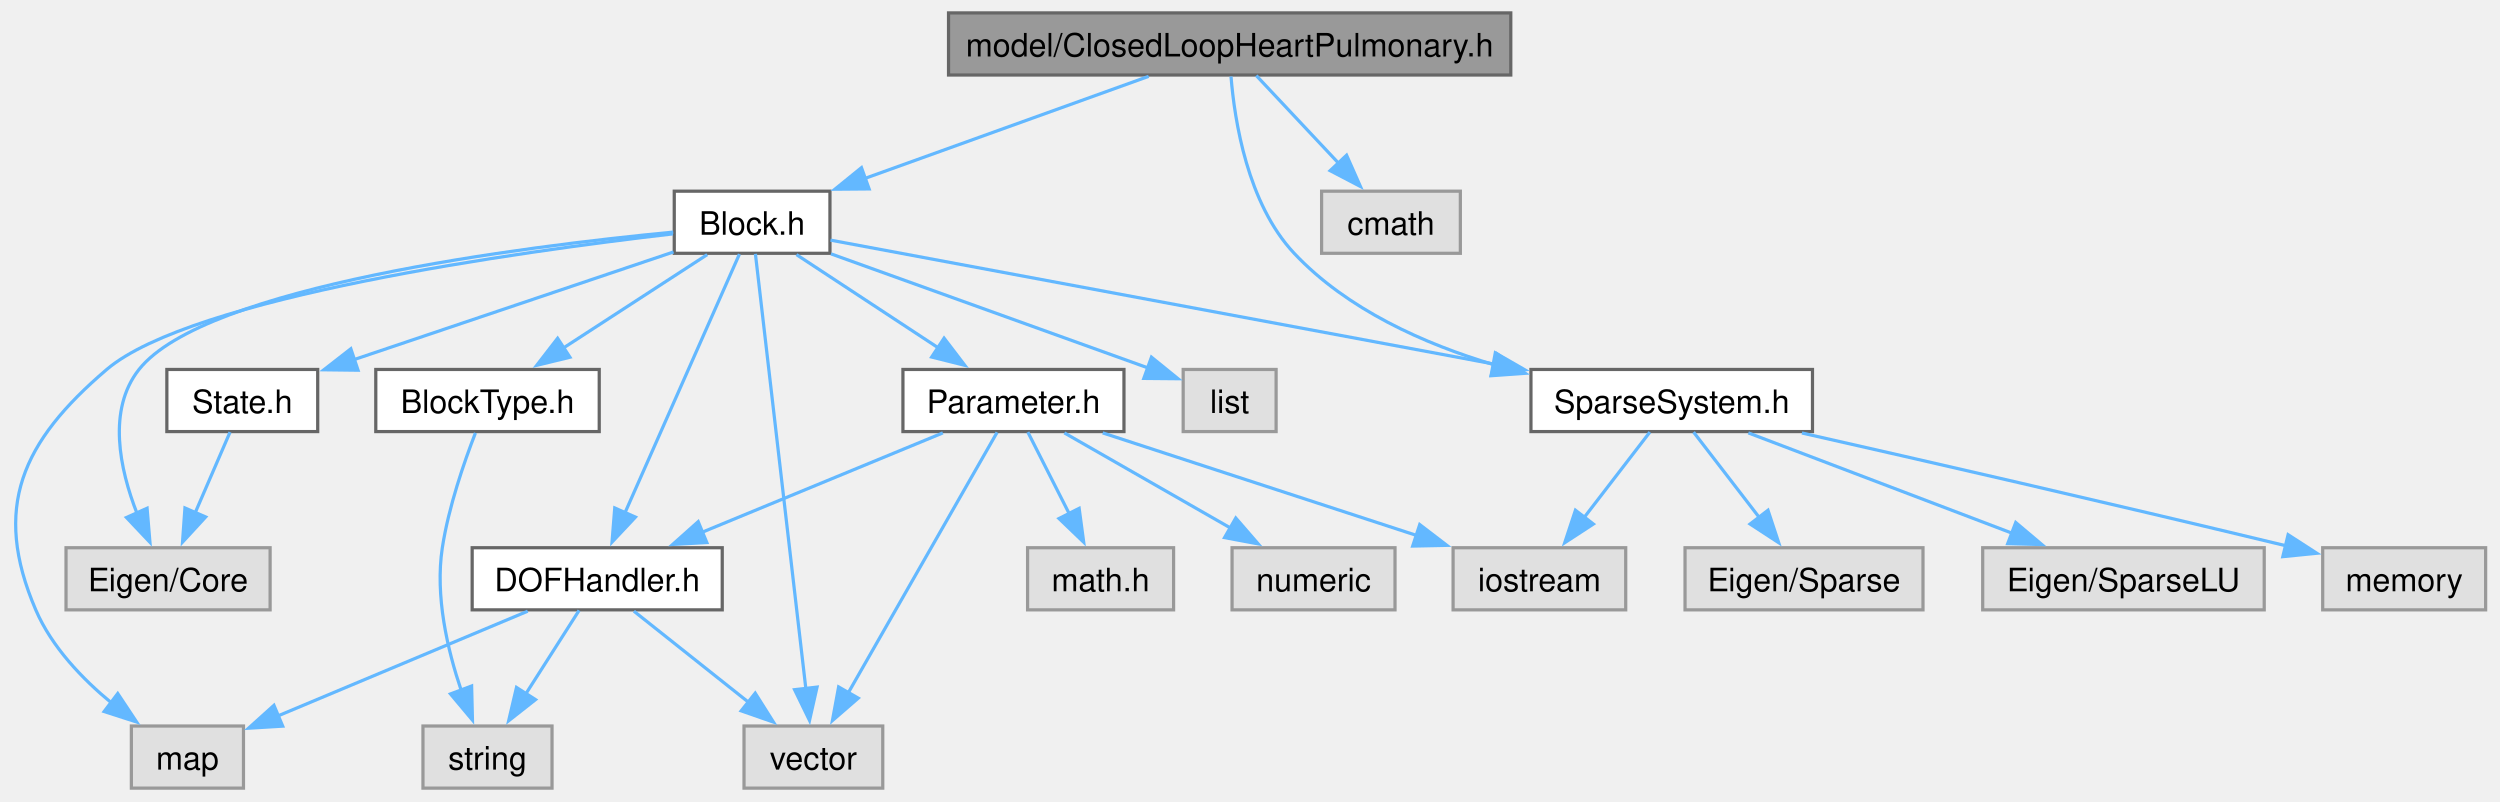
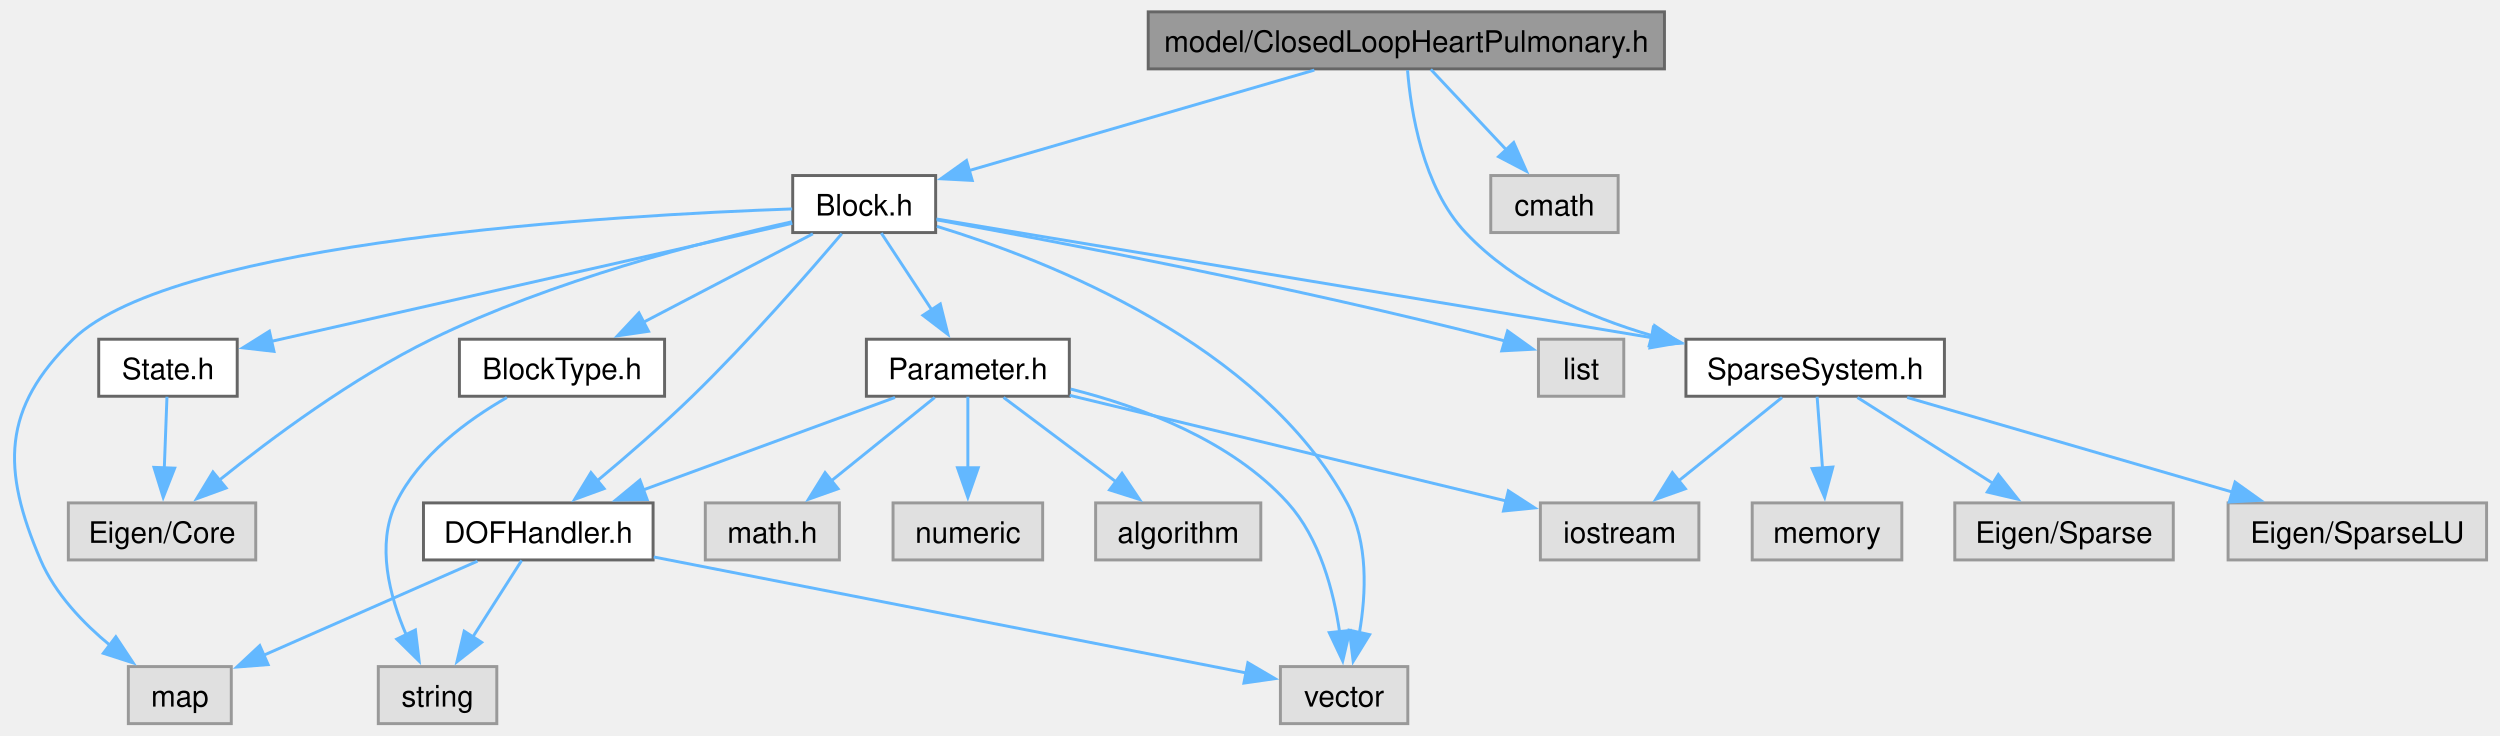
- <svg xmlns="http://www.w3.org/2000/svg" xmlns:xlink="http://www.w3.org/1999/xlink" width="774pt" height="248pt" viewBox="0.00 0.00 773.88 248.25">
+ <svg xmlns="http://www.w3.org/2000/svg" xmlns:xlink="http://www.w3.org/1999/xlink" width="843pt" height="248pt" viewBox="0.00 0.00 842.79 248.25">
  <g id="graph0" class="graph" transform="scale(1 1) rotate(0) translate(4 244.25)">
    <g id="Node000001" class="node">
      <g id="a_Node000001">
        <a xlink:title="model::ClosedLoopHeartPulmonary source file">
-           <polygon fill="#999999" stroke="#666666" points="463.76,-240.25 289.51,-240.25 289.51,-221 463.76,-221 463.76,-240.25" />
-           <text text-anchor="middle" x="376.63" y="-226.75" font-family="Helvetica,sans-Serif" font-size="10.00">model/ClosedLoopHeartPulmonary.h</text>
+           <polygon fill="#999999" stroke="#666666" points="557.29,-240.25 383.04,-240.25 383.04,-221 557.29,-221 557.29,-240.25" />
+           <text text-anchor="middle" x="470.16" y="-226.75" font-family="Helvetica,sans-Serif" font-size="10.00">model/ClosedLoopHeartPulmonary.h</text>
        </a>
      </g>
    </g>
    <g id="Node000002" class="node">
      <g id="a_Node000002">
        <a xlink:href="_block_8h.html" target="_top" xlink:title="model::Block source file">
-           <polygon fill="white" stroke="#666666" points="252.76,-185 204.51,-185 204.51,-165.75 252.76,-165.75 252.76,-185" />
-           <text text-anchor="middle" x="228.63" y="-171.5" font-family="Helvetica,sans-Serif" font-size="10.00">Block.h</text>
+           <polygon fill="white" stroke="#666666" points="311.29,-185 263.04,-185 263.04,-165.75 311.29,-165.75 311.29,-185" />
+           <text text-anchor="middle" x="287.16" y="-171.5" font-family="Helvetica,sans-Serif" font-size="10.00">Block.h</text>
        </a>
      </g>
    </g>
    <g id="edge1_Node000001_Node000002" class="edge">
      <g id="a_edge1_Node000001_Node000002">
        <a xlink:title=" ">
-           <path fill="none" stroke="#63b8ff" d="M351.53,-220.59C327.32,-211.88 290.47,-198.62 263.44,-188.9" />
-           <polygon fill="#63b8ff" stroke="#63b8ff" points="264.9,-185.7 254.3,-185.61 262.53,-192.29 264.9,-185.7" />
-         </a>
-       </g>
-     </g>
-     <g id="Node000014" class="node">
-       <g id="a_Node000014">
+           <path fill="none" stroke="#63b8ff" d="M439.12,-220.59C406.78,-211.18 356.2,-196.46 322.38,-186.62" />
+           <polygon fill="#63b8ff" stroke="#63b8ff" points="323.64,-183.35 313.06,-183.91 321.69,-190.07 323.64,-183.35" />
+         </a>
+       </g>
+     </g>
+     <g id="Node000015" class="node">
+       <g id="a_Node000015">
        <a xlink:href="_sparse_system_8h.html" target="_top" xlink:title="SparseSystem source file.">
-           <polygon fill="white" stroke="#666666" points="557.26,-129.75 470.01,-129.75 470.01,-110.5 557.26,-110.5 557.26,-129.75" />
-           <text text-anchor="middle" x="513.63" y="-116.25" font-family="Helvetica,sans-Serif" font-size="10.00">SparseSystem.h</text>
-         </a>
-       </g>
-     </g>
-     <g id="edge25_Node000001_Node000014" class="edge">
-       <g id="a_edge25_Node000001_Node000014">
-         <a xlink:title=" ">
-           <path fill="none" stroke="#63b8ff" d="M377.05,-220.56C378.15,-206.94 382.14,-181.15 396.63,-165.75 413.01,-148.34 436.9,-137.66 458.82,-131.13" />
-           <polygon fill="#63b8ff" stroke="#63b8ff" points="459.53,-134.57 468.26,-128.56 457.69,-127.81 459.53,-134.57" />
-         </a>
-       </g>
-     </g>
-     <g id="Node000019" class="node">
-       <g id="a_Node000019">
-         <a xlink:title=" ">
-           <polygon fill="#e0e0e0" stroke="#999999" points="448.13,-185 405.13,-185 405.13,-165.75 448.13,-165.75 448.13,-185" />
-           <text text-anchor="middle" x="426.63" y="-171.5" font-family="Helvetica,sans-Serif" font-size="10.00">cmath</text>
-         </a>
-       </g>
-     </g>
-     <g id="edge26_Node000001_Node000019" class="edge">
-       <g id="a_edge26_Node000001_Node000019">
-         <a xlink:title=" ">
-           <path fill="none" stroke="#63b8ff" d="M384.89,-220.83C391.8,-213.48 401.86,-202.76 410.37,-193.69" />
-           <polygon fill="#63b8ff" stroke="#63b8ff" points="412.87,-196.15 417.16,-186.46 407.77,-191.36 412.87,-196.15" />
+           <polygon fill="white" stroke="#666666" points="651.79,-129.75 564.54,-129.75 564.54,-110.5 651.79,-110.5 651.79,-129.75" />
+           <text text-anchor="middle" x="608.16" y="-116.25" font-family="Helvetica,sans-Serif" font-size="10.00">SparseSystem.h</text>
+         </a>
+       </g>
+     </g>
+     <g id="edge26_Node000001_Node000015" class="edge">
+       <g id="a_edge26_Node000001_Node000015">
+         <a xlink:title=" ">
+           <path fill="none" stroke="#63b8ff" d="M470.57,-220.55C471.66,-206.93 475.65,-181.13 490.16,-165.75 506.75,-148.17 530.96,-137.45 553.15,-130.95" />
+           <polygon fill="#63b8ff" stroke="#63b8ff" points="553.95,-134.36 562.71,-128.39 552.14,-127.6 553.95,-134.36" />
+         </a>
+       </g>
+     </g>
+     <g id="Node000020" class="node">
+       <g id="a_Node000020">
+         <a xlink:title=" ">
+           <polygon fill="#e0e0e0" stroke="#999999" points="541.66,-185 498.66,-185 498.66,-165.75 541.66,-165.75 541.66,-185" />
+           <text text-anchor="middle" x="520.16" y="-171.5" font-family="Helvetica,sans-Serif" font-size="10.00">cmath</text>
+         </a>
+       </g>
+     </g>
+     <g id="edge27_Node000001_Node000020" class="edge">
+       <g id="a_edge27_Node000001_Node000020">
+         <a xlink:title=" ">
+           <path fill="none" stroke="#63b8ff" d="M478.42,-220.83C485.33,-213.48 495.39,-202.76 503.9,-193.69" />
+           <polygon fill="#63b8ff" stroke="#63b8ff" points="506.4,-196.15 510.69,-186.46 501.29,-191.36 506.4,-196.15" />
        </a>
      </g>
    </g>
    <g id="Node000003" class="node">
      <g id="a_Node000003">
        <a xlink:title=" ">
-           <polygon fill="#e0e0e0" stroke="#999999" points="79.26,-74.5 16.01,-74.5 16.01,-55.25 79.26,-55.25 79.26,-74.5" />
-           <text text-anchor="middle" x="47.63" y="-61" font-family="Helvetica,sans-Serif" font-size="10.00">Eigen/Core</text>
+           <polygon fill="#e0e0e0" stroke="#999999" points="81.79,-74.5 18.54,-74.5 18.54,-55.25 81.79,-55.25 81.79,-74.5" />
+           <text text-anchor="middle" x="50.16" y="-61" font-family="Helvetica,sans-Serif" font-size="10.00">Eigen/Core</text>
        </a>
      </g>
    </g>
    <g id="edge2_Node000002_Node000003" class="edge">
      <g id="a_edge2_Node000002_Node000003">
        <a xlink:title=" ">
-           <path fill="none" stroke="#63b8ff" d="M204.19,-172.32C157.63,-167.86 59.05,-155.51 38.63,-129.75 28.75,-117.27 32.62,-98.95 38.02,-85.12" />
-           <polygon fill="#63b8ff" stroke="#63b8ff" points="41.13,-86.74 42.02,-76.18 34.74,-83.87 41.13,-86.74" />
+           <path fill="none" stroke="#63b8ff" d="M262.77,-169.4C233.05,-162.79 181.77,-149.58 141.16,-129.75 114.53,-116.74 87.1,-96.36 69.42,-82.12" />
+           <polygon fill="#63b8ff" stroke="#63b8ff" points="71.79,-79.54 61.84,-75.9 67.34,-84.95 71.79,-79.54" />
        </a>
      </g>
    </g>
    <g id="Node000004" class="node">
      <g id="a_Node000004">
        <a xlink:title=" ">
-           <polygon fill="#e0e0e0" stroke="#999999" points="391.03,-129.75 362.23,-129.75 362.23,-110.5 391.03,-110.5 391.03,-129.75" />
-           <text text-anchor="middle" x="376.63" y="-116.25" font-family="Helvetica,sans-Serif" font-size="10.00">list</text>
+           <polygon fill="#e0e0e0" stroke="#999999" points="543.56,-129.75 514.76,-129.75 514.76,-110.5 543.56,-110.5 543.56,-129.75" />
+           <text text-anchor="middle" x="529.16" y="-116.25" font-family="Helvetica,sans-Serif" font-size="10.00">list</text>
        </a>
      </g>
    </g>
    <g id="edge3_Node000002_Node000004" class="edge">
      <g id="a_edge3_Node000002_Node000004">
        <a xlink:title=" ">
-           <path fill="none" stroke="#63b8ff" d="M253.07,-165.58C280.23,-155.81 323.86,-140.11 351.35,-130.22" />
-           <polygon fill="#63b8ff" stroke="#63b8ff" points="352.4,-133.56 360.63,-126.88 350.03,-126.98 352.4,-133.56" />
+           <path fill="none" stroke="#63b8ff" d="M311.73,-170.02C351.69,-162.77 433.17,-147.27 501.16,-129.75 501.98,-129.54 502.8,-129.32 503.63,-129.1" />
+           <polygon fill="#63b8ff" stroke="#63b8ff" points="504.34,-132.54 512.96,-126.37 502.38,-125.82 504.34,-132.54" />
        </a>
      </g>
    </g>
    <g id="Node000005" class="node">
      <g id="a_Node000005">
        <a xlink:title=" ">
-           <polygon fill="#e0e0e0" stroke="#999999" points="71.01,-19.25 36.26,-19.25 36.26,0 71.01,0 71.01,-19.25" />
-           <text text-anchor="middle" x="53.63" y="-5.75" font-family="Helvetica,sans-Serif" font-size="10.00">map</text>
+           <polygon fill="#e0e0e0" stroke="#999999" points="73.54,-19.25 38.79,-19.25 38.79,0 73.54,0 73.54,-19.25" />
+           <text text-anchor="middle" x="56.16" y="-5.75" font-family="Helvetica,sans-Serif" font-size="10.00">map</text>
        </a>
      </g>
    </g>
    <g id="edge4_Node000002_Node000005" class="edge">
      <g id="a_edge4_Node000002_Node000005">
        <a xlink:title=" ">
-           <path fill="none" stroke="#63b8ff" d="M204.11,-171.77C156.74,-166.29 54.97,-152.19 28.63,-129.75 2.36,-107.36 -6.99,-86.97 6.63,-55.25 11.56,-43.77 21.05,-33.86 30.22,-26.31" />
-           <polygon fill="#63b8ff" stroke="#63b8ff" points="32.04,-29.32 37.9,-20.49 27.82,-23.74 32.04,-29.32" />
+           <path fill="none" stroke="#63b8ff" d="M262.85,-173.73C203.69,-171.64 54.58,-163.12 20.16,-129.75 -3.87,-106.45 -4.05,-86 9.16,-55.25 14.09,-43.77 23.58,-33.86 32.75,-26.31" />
+           <polygon fill="#63b8ff" stroke="#63b8ff" points="34.57,-29.32 40.43,-20.49 30.34,-23.74 34.57,-29.32" />
        </a>
      </g>
    </g>
    <g id="Node000006" class="node">
      <g id="a_Node000006">
        <a xlink:title=" ">
-           <polygon fill="#e0e0e0" stroke="#999999" points="269.13,-19.25 226.13,-19.25 226.13,0 269.13,0 269.13,-19.25" />
-           <text text-anchor="middle" x="247.63" y="-5.75" font-family="Helvetica,sans-Serif" font-size="10.00">vector</text>
+           <polygon fill="#e0e0e0" stroke="#999999" points="470.66,-19.25 427.66,-19.25 427.66,0 470.66,0 470.66,-19.25" />
+           <text text-anchor="middle" x="449.16" y="-5.75" font-family="Helvetica,sans-Serif" font-size="10.00">vector</text>
        </a>
      </g>
    </g>
    <g id="edge5_Node000002_Node000006" class="edge">
      <g id="a_edge5_Node000002_Node000006">
        <a xlink:title=" ">
-           <path fill="none" stroke="#63b8ff" d="M229.66,-165.57C232.59,-140.25 241.12,-66.75 245.29,-30.84" />
-           <polygon fill="#63b8ff" stroke="#63b8ff" points="248.76,-31.31 246.43,-20.98 241.8,-30.51 248.76,-31.31" />
+           <path fill="none" stroke="#63b8ff" d="M311.68,-167.85C349.57,-156.29 421.04,-128.17 450.16,-74.5 457.38,-61.2 456.62,-43.94 454.34,-30.72" />
+           <polygon fill="#63b8ff" stroke="#63b8ff" points="457.77,-30.03 452.22,-21.01 450.93,-31.53 457.77,-30.03" />
        </a>
      </g>
    </g>
    <g id="Node000007" class="node">
      <g id="a_Node000007">
        <a xlink:href="_block_type_8h.html" target="_top" xlink:title="Specifies the types of blocks and their parameters.">
-           <polygon fill="white" stroke="#666666" points="181.26,-129.75 112.01,-129.75 112.01,-110.5 181.26,-110.5 181.26,-129.75" />
-           <text text-anchor="middle" x="146.63" y="-116.25" font-family="Helvetica,sans-Serif" font-size="10.00">BlockType.h</text>
+           <polygon fill="white" stroke="#666666" points="219.79,-129.75 150.54,-129.75 150.54,-110.5 219.79,-110.5 219.79,-129.75" />
+           <text text-anchor="middle" x="185.16" y="-116.25" font-family="Helvetica,sans-Serif" font-size="10.00">BlockType.h</text>
        </a>
      </g>
    </g>
    <g id="edge6_Node000002_Node000007" class="edge">
      <g id="a_edge6_Node000002_Node000007">
        <a xlink:title=" ">
-           <path fill="none" stroke="#63b8ff" d="M214.72,-165.34C202.47,-157.39 184.38,-145.64 169.92,-136.25" />
-           <polygon fill="#63b8ff" stroke="#63b8ff" points="172.18,-133.54 161.88,-131.03 168.36,-139.41 172.18,-133.54" />
+           <path fill="none" stroke="#63b8ff" d="M269.86,-165.34C254.18,-157.16 230.81,-144.96 212.59,-135.44" />
+           <polygon fill="#63b8ff" stroke="#63b8ff" points="214.38,-132.43 203.89,-130.9 211.14,-138.63 214.38,-132.43" />
        </a>
      </g>
    </g>
    <g id="Node000009" class="node">
      <g id="a_Node000009">
        <a xlink:href="_d_o_f_handler_8h.html" target="_top" xlink:title="model::DOFHandler source file">
-           <polygon fill="white" stroke="#666666" points="219.38,-74.5 141.88,-74.5 141.88,-55.25 219.38,-55.25 219.38,-74.5" />
-           <text text-anchor="middle" x="180.63" y="-61" font-family="Helvetica,sans-Serif" font-size="10.00">DOFHandler.h</text>
+           <polygon fill="white" stroke="#666666" points="215.91,-74.5 138.41,-74.5 138.41,-55.25 215.91,-55.25 215.91,-74.5" />
+           <text text-anchor="middle" x="177.16" y="-61" font-family="Helvetica,sans-Serif" font-size="10.00">DOFHandler.h</text>
        </a>
      </g>
    </g>
    <g id="edge8_Node000002_Node000009" class="edge">
      <g id="a_edge8_Node000002_Node000009">
        <a xlink:title=" ">
-           <path fill="none" stroke="#63b8ff" d="M224.71,-165.5C216.97,-148.01 199.61,-108.77 189.13,-85.09" />
-           <polygon fill="#63b8ff" stroke="#63b8ff" points="192.48,-83.99 185.23,-76.26 186.07,-86.82 192.48,-83.99" />
+           <path fill="none" stroke="#63b8ff" d="M279.61,-165.38C268.85,-152.71 248.28,-129.09 229.16,-110.5 218.95,-100.57 206.92,-90.17 197,-81.91" />
+           <polygon fill="#63b8ff" stroke="#63b8ff" points="199.38,-79.33 189.43,-75.69 194.94,-84.74 199.38,-79.33" />
        </a>
      </g>
    </g>
    <g id="Node000010" class="node">
      <g id="a_Node000010">
        <a xlink:href="_parameter_8h.html" target="_top" xlink:title="model::Parameter source file">
-           <polygon fill="white" stroke="#666666" points="343.88,-129.75 275.38,-129.75 275.38,-110.5 343.88,-110.5 343.88,-129.75" />
-           <text text-anchor="middle" x="309.63" y="-116.25" font-family="Helvetica,sans-Serif" font-size="10.00">Parameter.h</text>
+           <polygon fill="white" stroke="#666666" points="356.41,-129.75 287.91,-129.75 287.91,-110.5 356.41,-110.5 356.41,-129.75" />
+           <text text-anchor="middle" x="322.16" y="-116.25" font-family="Helvetica,sans-Serif" font-size="10.00">Parameter.h</text>
        </a>
      </g>
    </g>
    <g id="edge12_Node000002_Node000010" class="edge">
      <g id="a_edge12_Node000002_Node000010">
        <a xlink:title=" ">
-           <path fill="none" stroke="#63b8ff" d="M242.38,-165.34C254.36,-157.46 272.01,-145.86 286.22,-136.52" />
-           <polygon fill="#63b8ff" stroke="#63b8ff" points="288.13,-139.45 294.56,-131.03 284.28,-133.6 288.13,-139.45" />
-         </a>
-       </g>
-     </g>
-     <g id="edge18_Node000002_Node000014" class="edge">
-       <g id="a_edge18_Node000002_Node000014">
-         <a xlink:title=" ">
-           <path fill="none" stroke="#63b8ff" d="M252.93,-169.83C298.17,-161.38 396.35,-143.04 458.48,-131.43" />
-           <polygon fill="#63b8ff" stroke="#63b8ff" points="458.96,-134.9 468.15,-129.62 457.68,-128.02 458.96,-134.9" />
+           <path fill="none" stroke="#63b8ff" d="M292.94,-165.58C297.58,-158.53 304.24,-148.4 310.03,-139.58" />
+           <polygon fill="#63b8ff" stroke="#63b8ff" points="312.86,-141.65 315.43,-131.37 307.01,-137.81 312.86,-141.65" />
+         </a>
+       </g>
+     </g>
+     <g id="edge19_Node000002_Node000015" class="edge">
+       <g id="a_edge19_Node000002_Node000015">
+         <a xlink:title=" ">
+           <path fill="none" stroke="#63b8ff" d="M311.55,-170.33C362.69,-161.85 482.25,-142.01 552.97,-130.28" />
+           <polygon fill="#63b8ff" stroke="#63b8ff" points="553.52,-133.74 562.82,-128.65 552.38,-126.83 553.52,-133.74" />
+         </a>
+       </g>
+     </g>
+     <g id="Node000019" class="node">
+       <g id="a_Node000019">
+         <a xlink:href="_state_8h.html" target="_top" xlink:title="State source file.">
+           <polygon fill="white" stroke="#666666" points="75.54,-129.75 28.79,-129.75 28.79,-110.5 75.54,-110.5 75.54,-129.75" />
+           <text text-anchor="middle" x="52.16" y="-116.25" font-family="Helvetica,sans-Serif" font-size="10.00">State.h</text>
+         </a>
+       </g>
+     </g>
+     <g id="edge24_Node000002_Node000019" class="edge">
+       <g id="a_edge24_Node000002_Node000019">
+         <a xlink:title=" ">
+           <path fill="none" stroke="#63b8ff" d="M262.9,-168.88C221.08,-159.4 135.29,-139.96 87.06,-129.03" />
+           <polygon fill="#63b8ff" stroke="#63b8ff" points="87.95,-125.64 77.42,-126.85 86.4,-132.47 87.95,-125.64" />
+         </a>
+       </g>
+     </g>
+     <g id="Node000008" class="node">
+       <g id="a_Node000008">
+         <a xlink:title=" ">
+           <polygon fill="#e0e0e0" stroke="#999999" points="163.16,-19.25 123.16,-19.25 123.16,0 163.16,0 163.16,-19.25" />
+           <text text-anchor="middle" x="143.16" y="-5.75" font-family="Helvetica,sans-Serif" font-size="10.00">string</text>
+         </a>
+       </g>
+     </g>
+     <g id="edge7_Node000007_Node000008" class="edge">
+       <g id="a_edge7_Node000007_Node000008">
+         <a xlink:title=" ">
+           <path fill="none" stroke="#63b8ff" d="M166.57,-110.08C153.45,-102.56 136.88,-90.52 129.16,-74.5 122.38,-60.42 126.94,-43.01 132.61,-29.92" />
+           <polygon fill="#63b8ff" stroke="#63b8ff" points="135.68,-31.61 136.95,-21.09 129.4,-28.52 135.68,-31.61" />
+         </a>
+       </g>
+     </g>
+     <g id="edge9_Node000009_Node000005" class="edge">
+       <g id="a_edge9_Node000009_Node000005">
+         <a xlink:title=" ">
+           <path fill="none" stroke="#63b8ff" d="M156.64,-54.84C136.79,-46.11 106.57,-32.81 84.45,-23.07" />
+           <polygon fill="#63b8ff" stroke="#63b8ff" points="85.97,-19.92 75.41,-19.1 83.15,-26.33 85.97,-19.92" />
+         </a>
+       </g>
+     </g>
+     <g id="edge11_Node000009_Node000006" class="edge">
+       <g id="a_edge11_Node000009_Node000006">
+         <a xlink:title=" ">
+           <path fill="none" stroke="#63b8ff" d="M216.13,-56.25C269.85,-45.73 365.71,-26.96 416.11,-17.1" />
+           <polygon fill="#63b8ff" stroke="#63b8ff" points="416.68,-20.55 425.82,-15.19 415.34,-13.68 416.68,-20.55" />
+         </a>
+       </g>
+     </g>
+     <g id="edge10_Node000009_Node000008" class="edge">
+       <g id="a_edge10_Node000009_Node000008">
+         <a xlink:title=" ">
+           <path fill="none" stroke="#63b8ff" d="M171.55,-55.08C167.05,-48.03 160.58,-37.9 154.95,-29.08" />
+           <polygon fill="#63b8ff" stroke="#63b8ff" points="158.05,-27.43 149.71,-20.88 152.15,-31.2 158.05,-27.43" />
+         </a>
+       </g>
+     </g>
+     <g id="edge16_Node000010_Node000006" class="edge">
+       <g id="a_edge16_Node000010_Node000006">
+         <a xlink:title=" ">
+           <path fill="none" stroke="#63b8ff" d="M356.87,-112.93C380.62,-106.96 411.14,-95.59 430.16,-74.5 440.96,-62.53 445.63,-44.67 447.65,-30.87" />
+           <polygon fill="#63b8ff" stroke="#63b8ff" points="451.11,-31.45 448.69,-21.14 444.15,-30.71 451.11,-31.45" />
+         </a>
+       </g>
+     </g>
+     <g id="edge18_Node000010_Node000009" class="edge">
+       <g id="a_edge18_Node000010_Node000009">
+         <a xlink:title=" ">
+           <path fill="none" stroke="#63b8ff" d="M297.57,-110.09C274.23,-101.52 238.92,-88.56 212.57,-78.88" />
+           <polygon fill="#63b8ff" stroke="#63b8ff" points="213.9,-75.64 203.3,-75.47 211.48,-82.21 213.9,-75.64" />
+         </a>
+       </g>
+     </g>
+     <g id="Node000011" class="node">
+       <g id="a_Node000011">
+         <a xlink:title=" ">
+           <polygon fill="#e0e0e0" stroke="#999999" points="278.79,-74.5 233.54,-74.5 233.54,-55.25 278.79,-55.25 278.79,-74.5" />
+           <text text-anchor="middle" x="256.16" y="-61" font-family="Helvetica,sans-Serif" font-size="10.00">math.h</text>
+         </a>
+       </g>
+     </g>
+     <g id="edge13_Node000010_Node000011" class="edge">
+       <g id="a_edge13_Node000010_Node000011">
+         <a xlink:title=" ">
+           <path fill="none" stroke="#63b8ff" d="M310.97,-110.09C301.43,-102.4 287.49,-91.15 276.06,-81.93" />
+           <polygon fill="#63b8ff" stroke="#63b8ff" points="278.35,-79.28 268.37,-75.73 273.96,-84.73 278.35,-79.28" />
+         </a>
+       </g>
+     </g>
+     <g id="Node000012" class="node">
+       <g id="a_Node000012">
+         <a xlink:title=" ">
+           <polygon fill="#e0e0e0" stroke="#999999" points="568.91,-74.5 515.41,-74.5 515.41,-55.25 568.91,-55.25 568.91,-74.5" />
+           <text text-anchor="middle" x="542.16" y="-61" font-family="Helvetica,sans-Serif" font-size="10.00">iostream</text>
+         </a>
+       </g>
+     </g>
+     <g id="edge14_Node000010_Node000012" class="edge">
+       <g id="a_edge14_Node000010_Node000012">
+         <a xlink:title=" ">
+           <path fill="none" stroke="#63b8ff" d="M356.54,-110.8C396.53,-101.13 462.36,-85.19 503.93,-75.13" />
+           <polygon fill="#63b8ff" stroke="#63b8ff" points="504.6,-78.57 513.49,-72.81 502.95,-71.76 504.6,-78.57" />
+         </a>
+       </g>
+     </g>
+     <g id="Node000013" class="node">
+       <g id="a_Node000013">
+         <a xlink:title=" ">
+           <polygon fill="#e0e0e0" stroke="#999999" points="347.41,-74.5 296.91,-74.5 296.91,-55.25 347.41,-55.25 347.41,-74.5" />
+           <text text-anchor="middle" x="322.16" y="-61" font-family="Helvetica,sans-Serif" font-size="10.00">numeric</text>
+         </a>
+       </g>
+     </g>
+     <g id="edge15_Node000010_Node000013" class="edge">
+       <g id="a_edge15_Node000010_Node000013">
+         <a xlink:title=" ">
+           <path fill="none" stroke="#63b8ff" d="M322.16,-110.33C322.16,-103.82 322.16,-94.67 322.16,-86.37" />
+           <polygon fill="#63b8ff" stroke="#63b8ff" points="325.66,-86.37 322.16,-76.37 318.66,-86.37 325.66,-86.37" />
+         </a>
+       </g>
+     </g>
+     <g id="Node000014" class="node">
+       <g id="a_Node000014">
+         <a xlink:title=" ">
+           <polygon fill="#e0e0e0" stroke="#999999" points="421.04,-74.5 365.29,-74.5 365.29,-55.25 421.04,-55.25 421.04,-74.5" />
+           <text text-anchor="middle" x="393.16" y="-61" font-family="Helvetica,sans-Serif" font-size="10.00">algorithm</text>
+         </a>
+       </g>
+     </g>
+     <g id="edge17_Node000010_Node000014" class="edge">
+       <g id="a_edge17_Node000010_Node000014">
+         <a xlink:title=" ">
+           <path fill="none" stroke="#63b8ff" d="M334.21,-110.09C344.57,-102.32 359.76,-90.92 372.13,-81.65" />
+           <polygon fill="#63b8ff" stroke="#63b8ff" points="374.19,-84.48 380.09,-75.68 369.99,-78.88 374.19,-84.48" />
+         </a>
+       </g>
+     </g>
+     <g id="edge22_Node000015_Node000012" class="edge">
+       <g id="a_edge22_Node000015_Node000012">
+         <a xlink:title=" ">
+           <path fill="none" stroke="#63b8ff" d="M596.97,-110.09C587.43,-102.4 573.49,-91.15 562.06,-81.93" />
+           <polygon fill="#63b8ff" stroke="#63b8ff" points="564.35,-79.28 554.37,-75.73 559.96,-84.73 564.35,-79.28" />
+         </a>
+       </g>
+     </g>
+     <g id="Node000016" class="node">
+       <g id="a_Node000016">
+         <a xlink:title=" ">
+           <polygon fill="#e0e0e0" stroke="#999999" points="729.04,-74.5 655.29,-74.5 655.29,-55.25 729.04,-55.25 729.04,-74.5" />
+           <text text-anchor="middle" x="692.16" y="-61" font-family="Helvetica,sans-Serif" font-size="10.00">Eigen/Sparse</text>
+         </a>
+       </g>
+     </g>
+     <g id="edge20_Node000015_Node000016" class="edge">
+       <g id="a_edge20_Node000015_Node000016">
+         <a xlink:title=" ">
+           <path fill="none" stroke="#63b8ff" d="M622.41,-110.09C634.96,-102.14 653.5,-90.39 668.31,-81" />
+           <polygon fill="#63b8ff" stroke="#63b8ff" points="669.99,-84.07 676.57,-75.76 666.25,-78.16 669.99,-84.07" />
+         </a>
+       </g>
+     </g>
+     <g id="Node000017" class="node">
+       <g id="a_Node000017">
+         <a xlink:title=" ">
+           <polygon fill="#e0e0e0" stroke="#999999" points="834.79,-74.5 747.54,-74.5 747.54,-55.25 834.79,-55.25 834.79,-74.5" />
+           <text text-anchor="middle" x="791.16" y="-61" font-family="Helvetica,sans-Serif" font-size="10.00">Eigen/SparseLU</text>
+         </a>
+       </g>
+     </g>
+     <g id="edge21_Node000015_Node000017" class="edge">
+       <g id="a_edge21_Node000015_Node000017">
+         <a xlink:title=" ">
+           <path fill="none" stroke="#63b8ff" d="M639.21,-110.09C669.44,-101.29 715.61,-87.86 749.13,-78.11" />
+           <polygon fill="#63b8ff" stroke="#63b8ff" points="749.89,-81.53 758.51,-75.38 747.93,-74.81 749.89,-81.53" />
        </a>
      </g>
    </g>
    <g id="Node000018" class="node">
      <g id="a_Node000018">
-         <a xlink:href="_state_8h.html" target="_top" xlink:title="State source file.">
-           <polygon fill="white" stroke="#666666" points="94.01,-129.75 47.26,-129.75 47.26,-110.5 94.01,-110.5 94.01,-129.75" />
-           <text text-anchor="middle" x="70.63" y="-116.25" font-family="Helvetica,sans-Serif" font-size="10.00">State.h</text>
-         </a>
-       </g>
-     </g>
-     <g id="edge23_Node000002_Node000018" class="edge">
-       <g id="a_edge23_Node000002_Node000018">
-         <a xlink:title=" ">
-           <path fill="none" stroke="#63b8ff" d="M204.29,-166.17C177.81,-157.25 135.26,-142.91 105.29,-132.81" />
-           <polygon fill="#63b8ff" stroke="#63b8ff" points="106.51,-129.52 95.92,-129.65 104.28,-136.16 106.51,-129.52" />
-         </a>
-       </g>
-     </g>
-     <g id="Node000008" class="node">
-       <g id="a_Node000008">
-         <a xlink:title=" ">
-           <polygon fill="#e0e0e0" stroke="#999999" points="166.63,-19.25 126.63,-19.25 126.63,0 166.63,0 166.63,-19.25" />
-           <text text-anchor="middle" x="146.63" y="-5.75" font-family="Helvetica,sans-Serif" font-size="10.00">string</text>
-         </a>
-       </g>
-     </g>
-     <g id="edge7_Node000007_Node000008" class="edge">
-       <g id="a_edge7_Node000007_Node000008">
-         <a xlink:title=" ">
-           <path fill="none" stroke="#63b8ff" d="M142.9,-110.09C139.45,-101.21 134.58,-87.18 132.63,-74.5 130.34,-59.53 134.24,-42.82 138.5,-30.25" />
-           <polygon fill="#63b8ff" stroke="#63b8ff" points="141.71,-31.66 141.97,-21.07 135.16,-29.19 141.71,-31.66" />
-         </a>
-       </g>
-     </g>
-     <g id="edge9_Node000009_Node000005" class="edge">
-       <g id="a_edge9_Node000009_Node000005">
-         <a xlink:title=" ">
-           <path fill="none" stroke="#63b8ff" d="M159.09,-54.84C137.81,-45.92 105.13,-32.22 81.8,-22.43" />
-           <polygon fill="#63b8ff" stroke="#63b8ff" points="83.16,-19.21 72.58,-18.57 80.45,-25.66 83.16,-19.21" />
-         </a>
-       </g>
-     </g>
-     <g id="edge11_Node000009_Node000006" class="edge">
-       <g id="a_edge11_Node000009_Node000006">
-         <a xlink:title=" ">
-           <path fill="none" stroke="#63b8ff" d="M192,-54.84C201.68,-47.15 215.83,-35.9 227.44,-26.68" />
-           <polygon fill="#63b8ff" stroke="#63b8ff" points="229.6,-29.43 235.25,-20.47 225.25,-23.95 229.6,-29.43" />
-         </a>
-       </g>
-     </g>
-     <g id="edge10_Node000009_Node000008" class="edge">
-       <g id="a_edge10_Node000009_Node000008">
-         <a xlink:title=" ">
-           <path fill="none" stroke="#63b8ff" d="M175.02,-55.08C170.52,-48.03 164.05,-37.9 158.42,-29.08" />
-           <polygon fill="#63b8ff" stroke="#63b8ff" points="161.52,-27.43 153.19,-20.88 155.62,-31.2 161.52,-27.43" />
-         </a>
-       </g>
-     </g>
-     <g id="edge16_Node000010_Node000006" class="edge">
-       <g id="a_edge16_Node000010_Node000006">
-         <a xlink:title=" ">
-           <path fill="none" stroke="#63b8ff" d="M304.56,-110.25C294.52,-92.68 271.94,-53.16 258.43,-29.52" />
-           <polygon fill="#63b8ff" stroke="#63b8ff" points="261.53,-27.89 253.53,-20.94 255.45,-31.36 261.53,-27.89" />
-         </a>
-       </g>
-     </g>
-     <g id="edge17_Node000010_Node000009" class="edge">
-       <g id="a_edge17_Node000010_Node000009">
-         <a xlink:title=" ">
-           <path fill="none" stroke="#63b8ff" d="M287.75,-110.09C267.27,-101.64 236.42,-88.9 213.08,-79.27" />
-           <polygon fill="#63b8ff" stroke="#63b8ff" points="214.6,-76.11 204.02,-75.53 211.93,-82.58 214.6,-76.11" />
-         </a>
-       </g>
-     </g>
-     <g id="Node000011" class="node">
-       <g id="a_Node000011">
-         <a xlink:title=" ">
-           <polygon fill="#e0e0e0" stroke="#999999" points="359.26,-74.5 314.01,-74.5 314.01,-55.25 359.26,-55.25 359.26,-74.5" />
-           <text text-anchor="middle" x="336.63" y="-61" font-family="Helvetica,sans-Serif" font-size="10.00">math.h</text>
-         </a>
-       </g>
-     </g>
-     <g id="edge13_Node000010_Node000011" class="edge">
-       <g id="a_edge13_Node000010_Node000011">
-         <a xlink:title=" ">
-           <path fill="none" stroke="#63b8ff" d="M314.09,-110.33C317.59,-103.44 322.58,-93.59 326.98,-84.91" />
-           <polygon fill="#63b8ff" stroke="#63b8ff" points="329.99,-86.71 331.4,-76.21 323.75,-83.55 329.99,-86.71" />
-         </a>
-       </g>
-     </g>
-     <g id="Node000012" class="node">
-       <g id="a_Node000012">
-         <a xlink:title=" ">
-           <polygon fill="#e0e0e0" stroke="#999999" points="499.38,-74.5 445.88,-74.5 445.88,-55.25 499.38,-55.25 499.38,-74.5" />
-           <text text-anchor="middle" x="472.63" y="-61" font-family="Helvetica,sans-Serif" font-size="10.00">iostream</text>
-         </a>
-       </g>
-     </g>
-     <g id="edge14_Node000010_Node000012" class="edge">
-       <g id="a_edge14_Node000010_Node000012">
-         <a xlink:title=" ">
-           <path fill="none" stroke="#63b8ff" d="M337.29,-110.09C364.02,-101.36 404.76,-88.05 434.56,-78.31" />
-           <polygon fill="#63b8ff" stroke="#63b8ff" points="435.54,-81.68 443.95,-75.24 433.36,-75.02 435.54,-81.68" />
-         </a>
-       </g>
-     </g>
-     <g id="Node000013" class="node">
-       <g id="a_Node000013">
-         <a xlink:title=" ">
-           <polygon fill="#e0e0e0" stroke="#999999" points="427.88,-74.5 377.38,-74.5 377.38,-55.25 427.88,-55.25 427.88,-74.5" />
-           <text text-anchor="middle" x="402.63" y="-61" font-family="Helvetica,sans-Serif" font-size="10.00">numeric</text>
-         </a>
-       </g>
-     </g>
-     <g id="edge15_Node000010_Node000013" class="edge">
-       <g id="a_edge15_Node000010_Node000013">
-         <a xlink:title=" ">
-           <path fill="none" stroke="#63b8ff" d="M325.41,-110.09C339.57,-101.98 360.62,-89.93 377.16,-80.46" />
-           <polygon fill="#63b8ff" stroke="#63b8ff" points="378.53,-83.71 385.47,-75.7 375.05,-77.64 378.53,-83.71" />
-         </a>
-       </g>
-     </g>
-     <g id="edge21_Node000014_Node000012" class="edge">
-       <g id="a_edge21_Node000014_Node000012">
-         <a xlink:title=" ">
-           <path fill="none" stroke="#63b8ff" d="M506.86,-110.33C501.32,-103.13 493.29,-92.71 486.41,-83.76" />
-           <polygon fill="#63b8ff" stroke="#63b8ff" points="489.35,-81.85 480.48,-76.06 483.8,-86.12 489.35,-81.85" />
-         </a>
-       </g>
-     </g>
-     <g id="Node000015" class="node">
-       <g id="a_Node000015">
-         <a xlink:title=" ">
-           <polygon fill="#e0e0e0" stroke="#999999" points="591.51,-74.5 517.76,-74.5 517.76,-55.25 591.51,-55.25 591.51,-74.5" />
-           <text text-anchor="middle" x="554.63" y="-61" font-family="Helvetica,sans-Serif" font-size="10.00">Eigen/Sparse</text>
-         </a>
-       </g>
-     </g>
-     <g id="edge19_Node000014_Node000015" class="edge">
-       <g id="a_edge19_Node000014_Node000015">
-         <a xlink:title=" ">
-           <path fill="none" stroke="#63b8ff" d="M520.41,-110.33C525.95,-103.13 533.98,-92.71 540.86,-83.76" />
-           <polygon fill="#63b8ff" stroke="#63b8ff" points="543.47,-86.12 546.79,-76.06 537.92,-81.85 543.47,-86.12" />
-         </a>
-       </g>
-     </g>
-     <g id="Node000016" class="node">
-       <g id="a_Node000016">
-         <a xlink:title=" ">
-           <polygon fill="#e0e0e0" stroke="#999999" points="697.26,-74.5 610.01,-74.5 610.01,-55.25 697.26,-55.25 697.26,-74.5" />
-           <text text-anchor="middle" x="653.63" y="-61" font-family="Helvetica,sans-Serif" font-size="10.00">Eigen/SparseLU</text>
-         </a>
-       </g>
-     </g>
-     <g id="edge20_Node000014_Node000016" class="edge">
-       <g id="a_edge20_Node000014_Node000016">
-         <a xlink:title=" ">
-           <path fill="none" stroke="#63b8ff" d="M537.38,-110.09C559.81,-101.56 593.7,-88.67 619.11,-79.01" />
-           <polygon fill="#63b8ff" stroke="#63b8ff" points="620.25,-82.32 628.35,-75.49 617.76,-75.77 620.25,-82.32" />
-         </a>
-       </g>
-     </g>
-     <g id="Node000017" class="node">
-       <g id="a_Node000017">
-         <a xlink:title=" ">
-           <polygon fill="#e0e0e0" stroke="#999999" points="765.88,-74.5 715.38,-74.5 715.38,-55.25 765.88,-55.25 765.88,-74.5" />
-           <text text-anchor="middle" x="740.63" y="-61" font-family="Helvetica,sans-Serif" font-size="10.00">memory</text>
-         </a>
-       </g>
-     </g>
-     <g id="edge22_Node000014_Node000017" class="edge">
-       <g id="a_edge22_Node000014_Node000017">
-         <a xlink:title=" ">
-           <path fill="none" stroke="#63b8ff" d="M553.99,-110.06C590.71,-101.75 646.7,-88.93 703.95,-75.12" />
-           <polygon fill="#63b8ff" stroke="#63b8ff" points="704.66,-78.54 713.56,-72.79 703.02,-71.74 704.66,-78.54" />
-         </a>
-       </g>
-     </g>
-     <g id="edge24_Node000018_Node000003" class="edge">
-       <g id="a_edge24_Node000018_Node000003">
-         <a xlink:title=" ">
-           <path fill="none" stroke="#63b8ff" d="M66.84,-110.33C63.89,-103.51 59.7,-93.81 55.98,-85.2" />
-           <polygon fill="#63b8ff" stroke="#63b8ff" points="59.29,-84.04 52.12,-76.25 52.87,-86.82 59.29,-84.04" />
+         <a xlink:title=" ">
+           <polygon fill="#e0e0e0" stroke="#999999" points="637.41,-74.5 586.91,-74.5 586.91,-55.25 637.41,-55.25 637.41,-74.5" />
+           <text text-anchor="middle" x="612.16" y="-61" font-family="Helvetica,sans-Serif" font-size="10.00">memory</text>
+         </a>
+       </g>
+     </g>
+     <g id="edge23_Node000015_Node000018" class="edge">
+       <g id="a_edge23_Node000015_Node000018">
+         <a xlink:title=" ">
+           <path fill="none" stroke="#63b8ff" d="M608.82,-110.33C609.32,-103.74 610.02,-94.46 610.65,-86.07" />
+           <polygon fill="#63b8ff" stroke="#63b8ff" points="614.12,-86.6 611.37,-76.37 607.14,-86.08 614.12,-86.6" />
+         </a>
+       </g>
+     </g>
+     <g id="edge25_Node000019_Node000003" class="edge">
+       <g id="a_edge25_Node000019_Node000003">
+         <a xlink:title=" ">
+           <path fill="none" stroke="#63b8ff" d="M51.83,-110.33C51.59,-103.74 51.24,-94.46 50.92,-86.07" />
+           <polygon fill="#63b8ff" stroke="#63b8ff" points="54.43,-86.23 50.56,-76.37 47.44,-86.5 54.43,-86.23" />
        </a>
      </g>
    </g>
  </g>
</svg>
